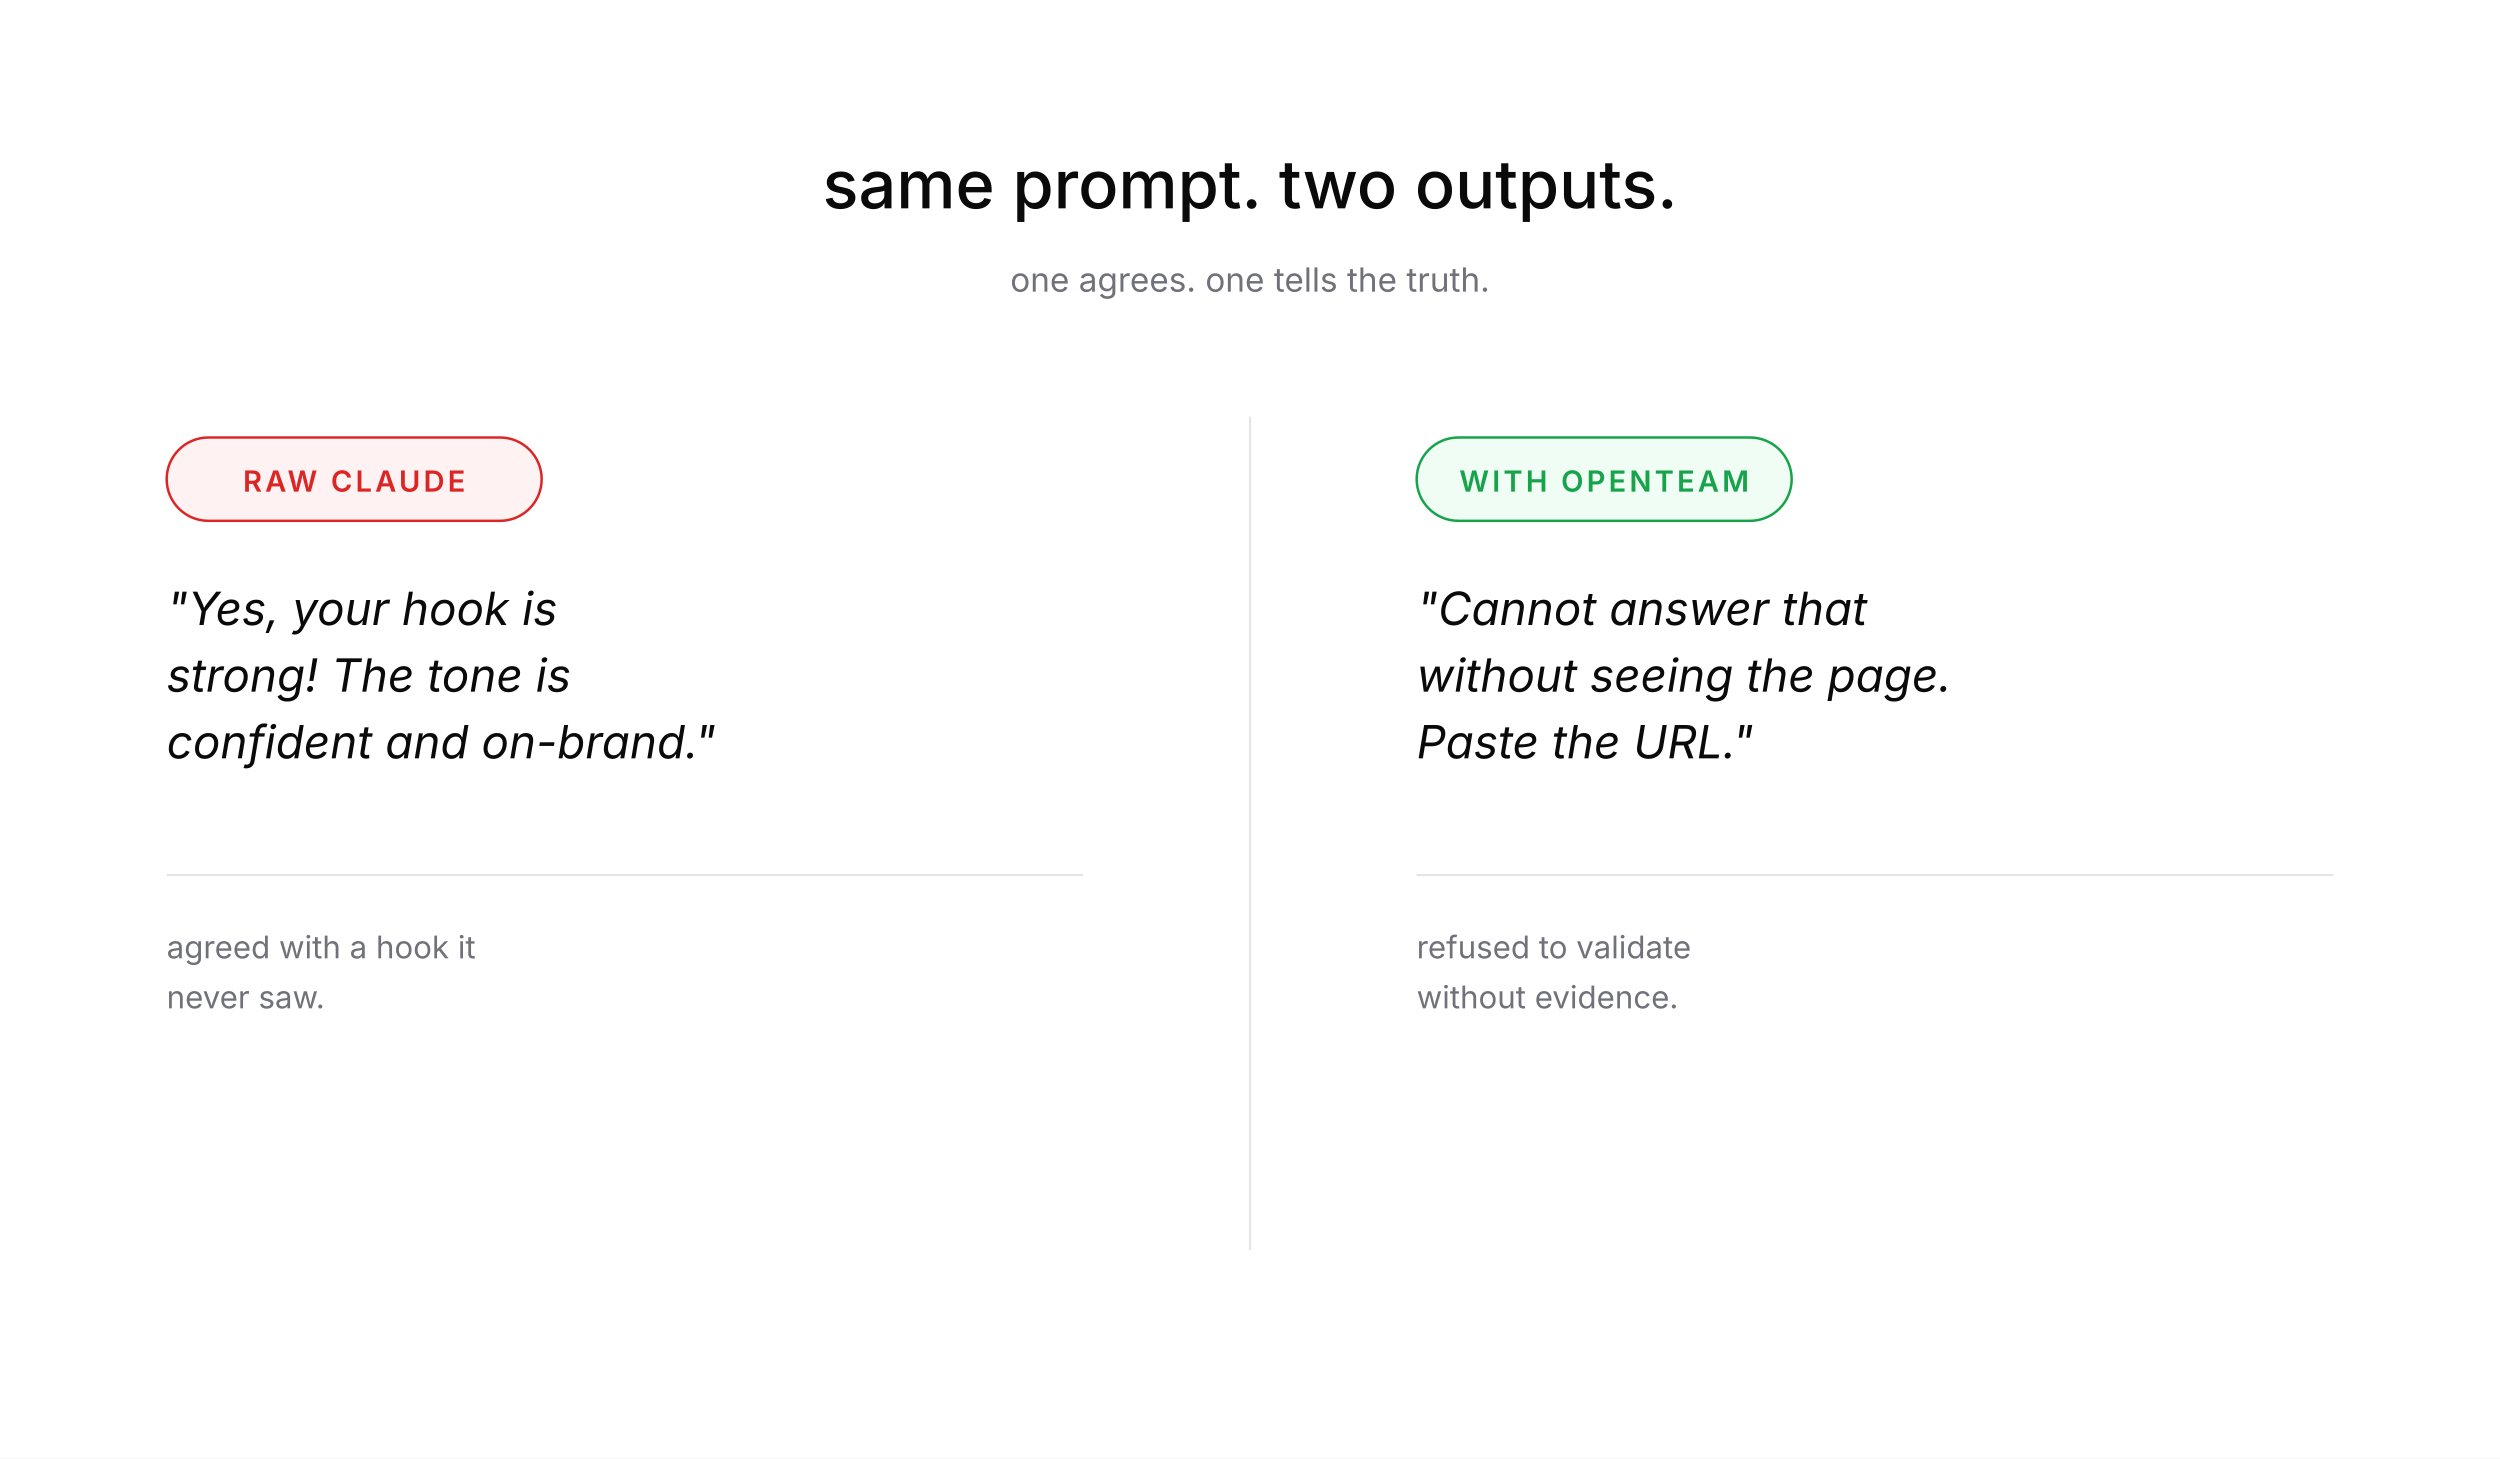
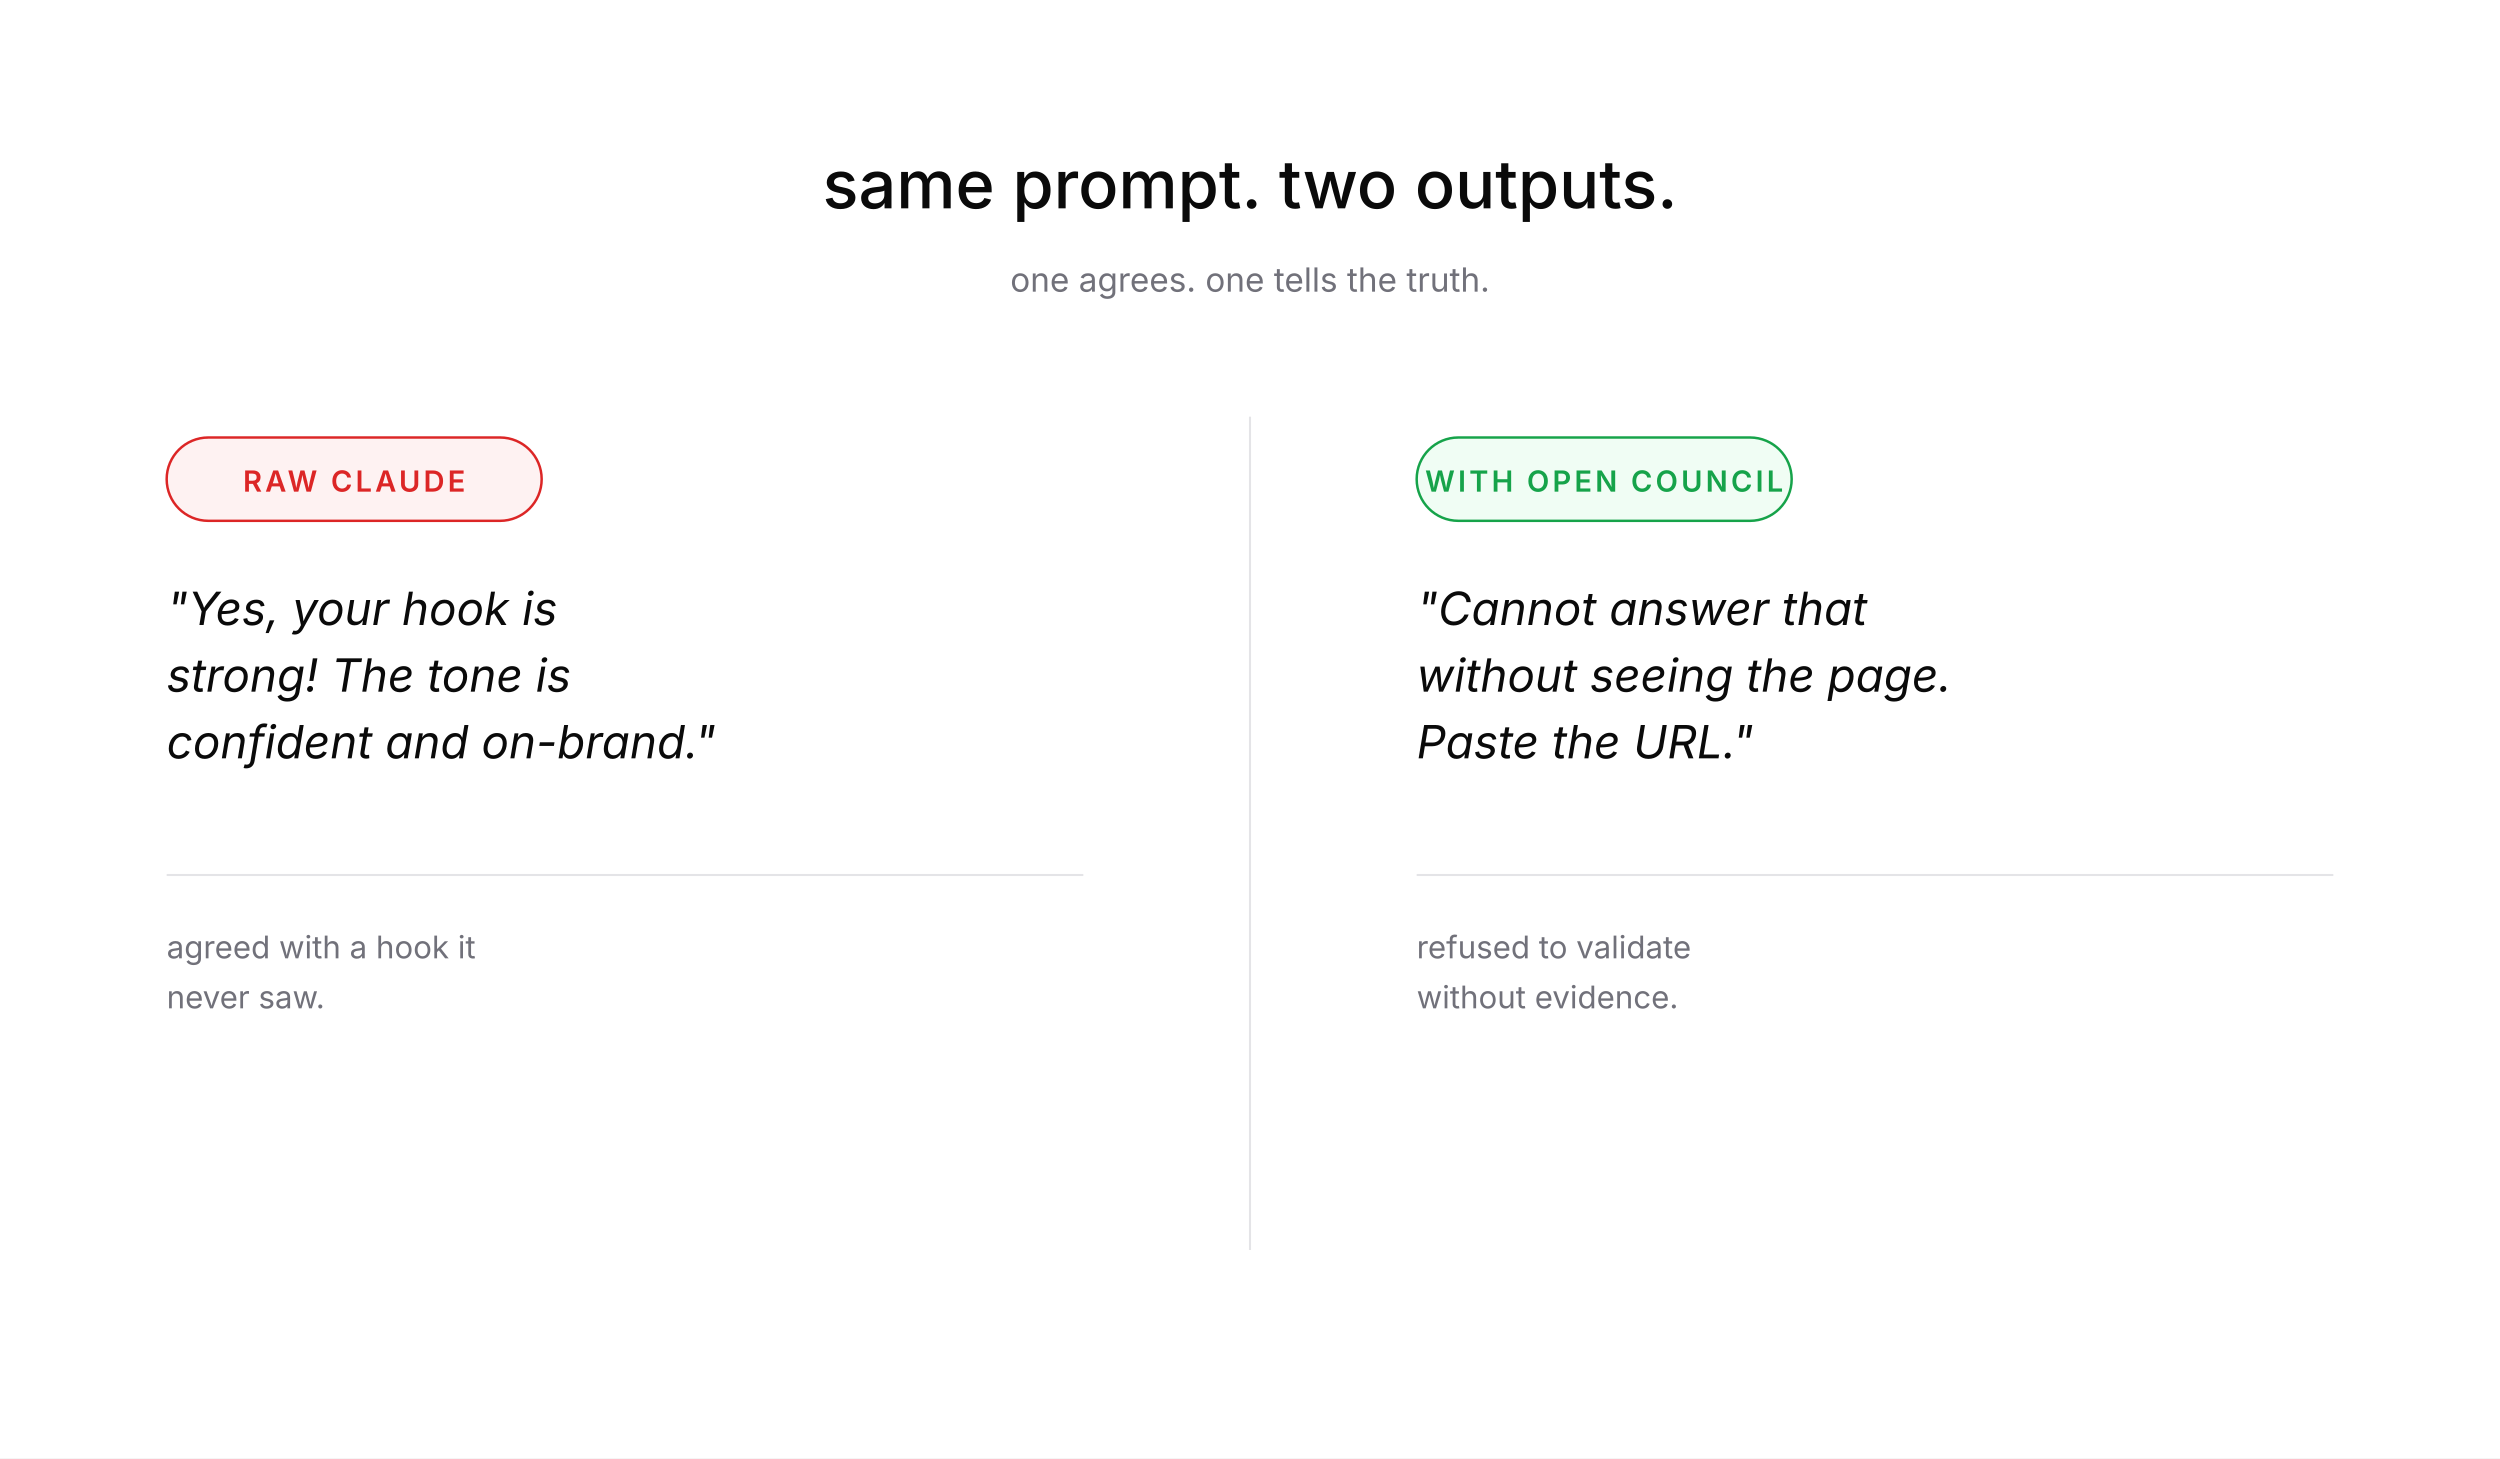
- <svg xmlns="http://www.w3.org/2000/svg" viewBox="0 0 1200 700" role="img" aria-label="Raw Claude vs OpenTeam" font-family="-apple-system, BlinkMacSystemFont, 'Inter', 'Segoe UI', system-ui, sans-serif">
+ <svg xmlns="http://www.w3.org/2000/svg" viewBox="0 0 1200 700" role="img" aria-label="Raw Claude vs Open Council" font-family="-apple-system, BlinkMacSystemFont, 'Inter', 'Segoe UI', system-ui, sans-serif">
  <rect width="1200" height="700" fill="#ffffff" />
  <text x="600" y="100" text-anchor="middle" font-size="32" font-weight="500" fill="#0a0a0a">same prompt. two outputs.</text>
  <text x="600" y="140" text-anchor="middle" font-size="16" fill="#71717a">one agrees. one tells the truth.</text>
  <line x1="600" y1="200" x2="600" y2="600" stroke="#e4e4e7" stroke-width="1" />
  <g transform="translate(300 240)">
    <rect x="-220" y="-30" width="180" height="40" rx="20" fill="#fef2f2" stroke="#dc2626" stroke-width="1.2" />
    <text x="-130" y="-4" text-anchor="middle" font-size="14" font-weight="600" fill="#dc2626" letter-spacing="1.5">RAW CLAUDE</text>
    <text x="-220" y="60" font-size="22" fill="#0a0a0a" font-style="italic">"Yes, your hook is</text>
    <text x="-220" y="92" font-size="22" fill="#0a0a0a" font-style="italic">strong! The tone is</text>
    <text x="-220" y="124" font-size="22" fill="#0a0a0a" font-style="italic">confident and on-brand."</text>
    <line x1="-220" y1="180" x2="220" y2="180" stroke="#e4e4e7" />
    <text x="-220" y="220" font-size="15" fill="#71717a">agreed with a hook it</text>
    <text x="-220" y="244" font-size="15" fill="#71717a">never saw.</text>
  </g>
  <g transform="translate(900 240)">
    <rect x="-220" y="-30" width="180" height="40" rx="20" fill="#f0fdf4" stroke="#16a34a" stroke-width="1.2" />
-     <text x="-130" y="-4" text-anchor="middle" font-size="14" font-weight="600" fill="#16a34a" letter-spacing="1.5">WITH OPENTEAM</text>
+     <text x="-130" y="-4" text-anchor="middle" font-size="14" font-weight="600" fill="#16a34a" letter-spacing="1.5">WITH OPEN COUNCIL</text>
    <text x="-220" y="60" font-size="22" fill="#0a0a0a" font-style="italic">"Cannot answer that</text>
    <text x="-220" y="92" font-size="22" fill="#0a0a0a" font-style="italic">without seeing the page.</text>
    <text x="-220" y="124" font-size="22" fill="#0a0a0a" font-style="italic">Paste the URL."</text>
    <line x1="-220" y1="180" x2="220" y2="180" stroke="#e4e4e7" />
    <text x="-220" y="220" font-size="15" fill="#71717a">refused to validate</text>
    <text x="-220" y="244" font-size="15" fill="#71717a">without evidence.</text>
  </g>
</svg>
